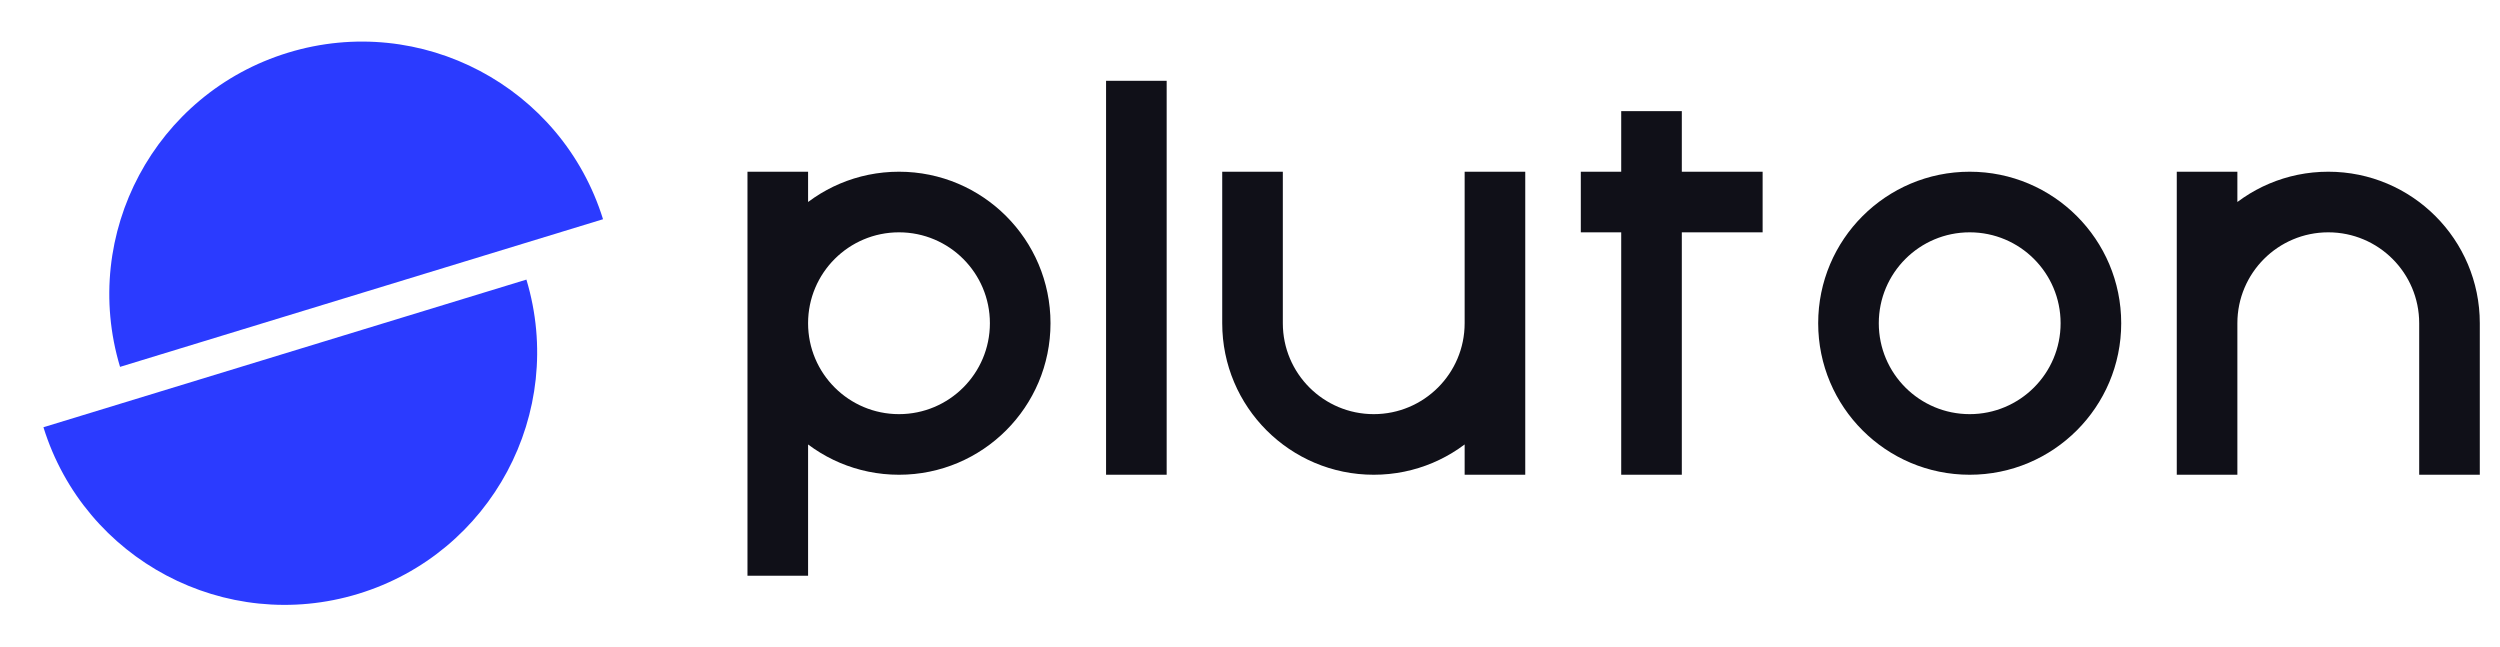
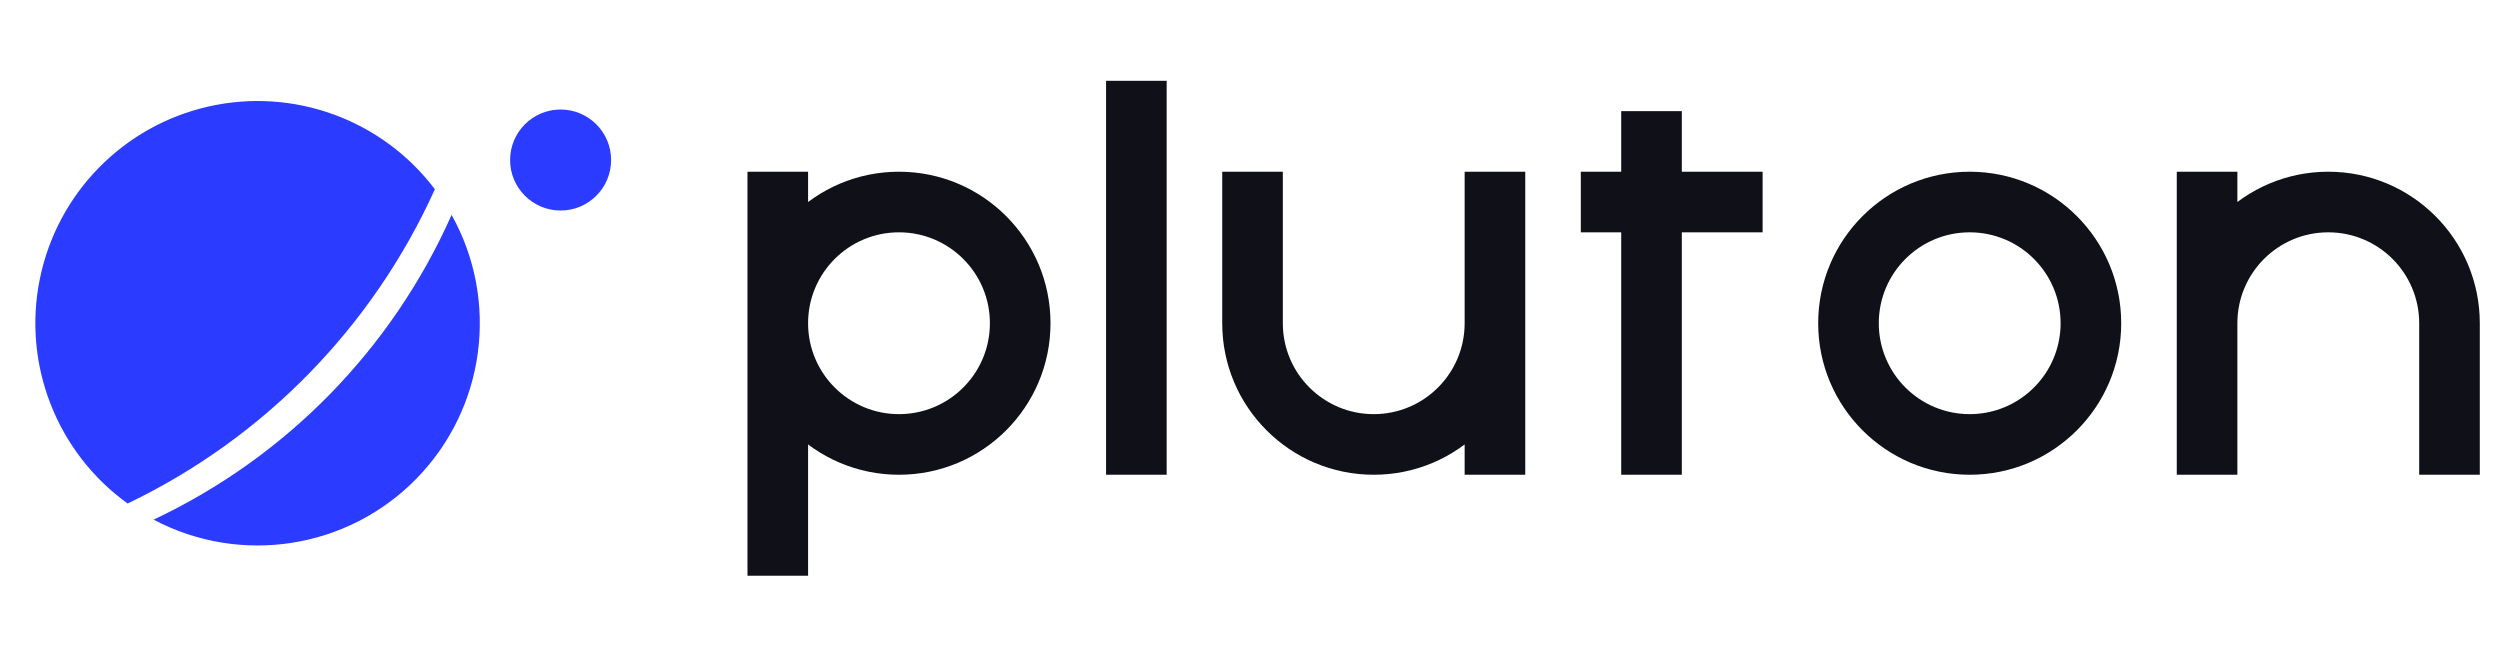
<svg xmlns="http://www.w3.org/2000/svg" viewBox="0 0 990 256" width="990" height="256" role="img" aria-labelledby="title">
-   <path id="symbol" fill="#2B3BFF" d="M47.54 145.28 L238.8 86.81 A100 100 0 0 0 47.54 145.28 Z M17.2 169.19 L208.46 110.72 A100 100 0 0 1 17.2 169.19 Z" />
+   <path id="symbol" fill="#2B3BFF" d="M172.21 74.95 A88 88 0 1 0 50.54 199.39 A254 254 0 0 0 172.21 74.95 Z M60.83 205.78 A88 88 0 0 0 178.83 85.09 A242 242 0 0 1 60.83 205.78 Z M202 63.37 A20 20 0 1 1 242 63.37 A20 20 0 1 1 202 63.37 Z" />
  <path id="wordmark" fill="#101018" d="M296 68 H320 V228 H296 Z M296 128 A60 60 0 1 1 416 128 A60 60 0 1 1 296 128 Z M320 128 A36 36 0 1 0 392 128 A36 36 0 1 0 320 128 Z M438 32 H462 V188 H438 Z M484 68 H508 V128 H484 Z M580 68 H604 V188 H580 Z M604 128 A60 60 0 0 1 484 128 L508 128 A36 36 0 0 0 580 128 Z M642 44 H666 V188 H642 Z M626 68 H698 V92 H626 Z M720 128 A60 60 0 1 1 840 128 A60 60 0 1 1 720 128 Z M744 128 A36 36 0 1 0 816 128 A36 36 0 1 0 744 128 Z M862 68 H886 V188 H862 Z M958 128 H982 V188 H958 Z M862 128 A60 60 0 0 1 982 128 L958 128 A36 36 0 0 0 886 128 Z" />
</svg>
